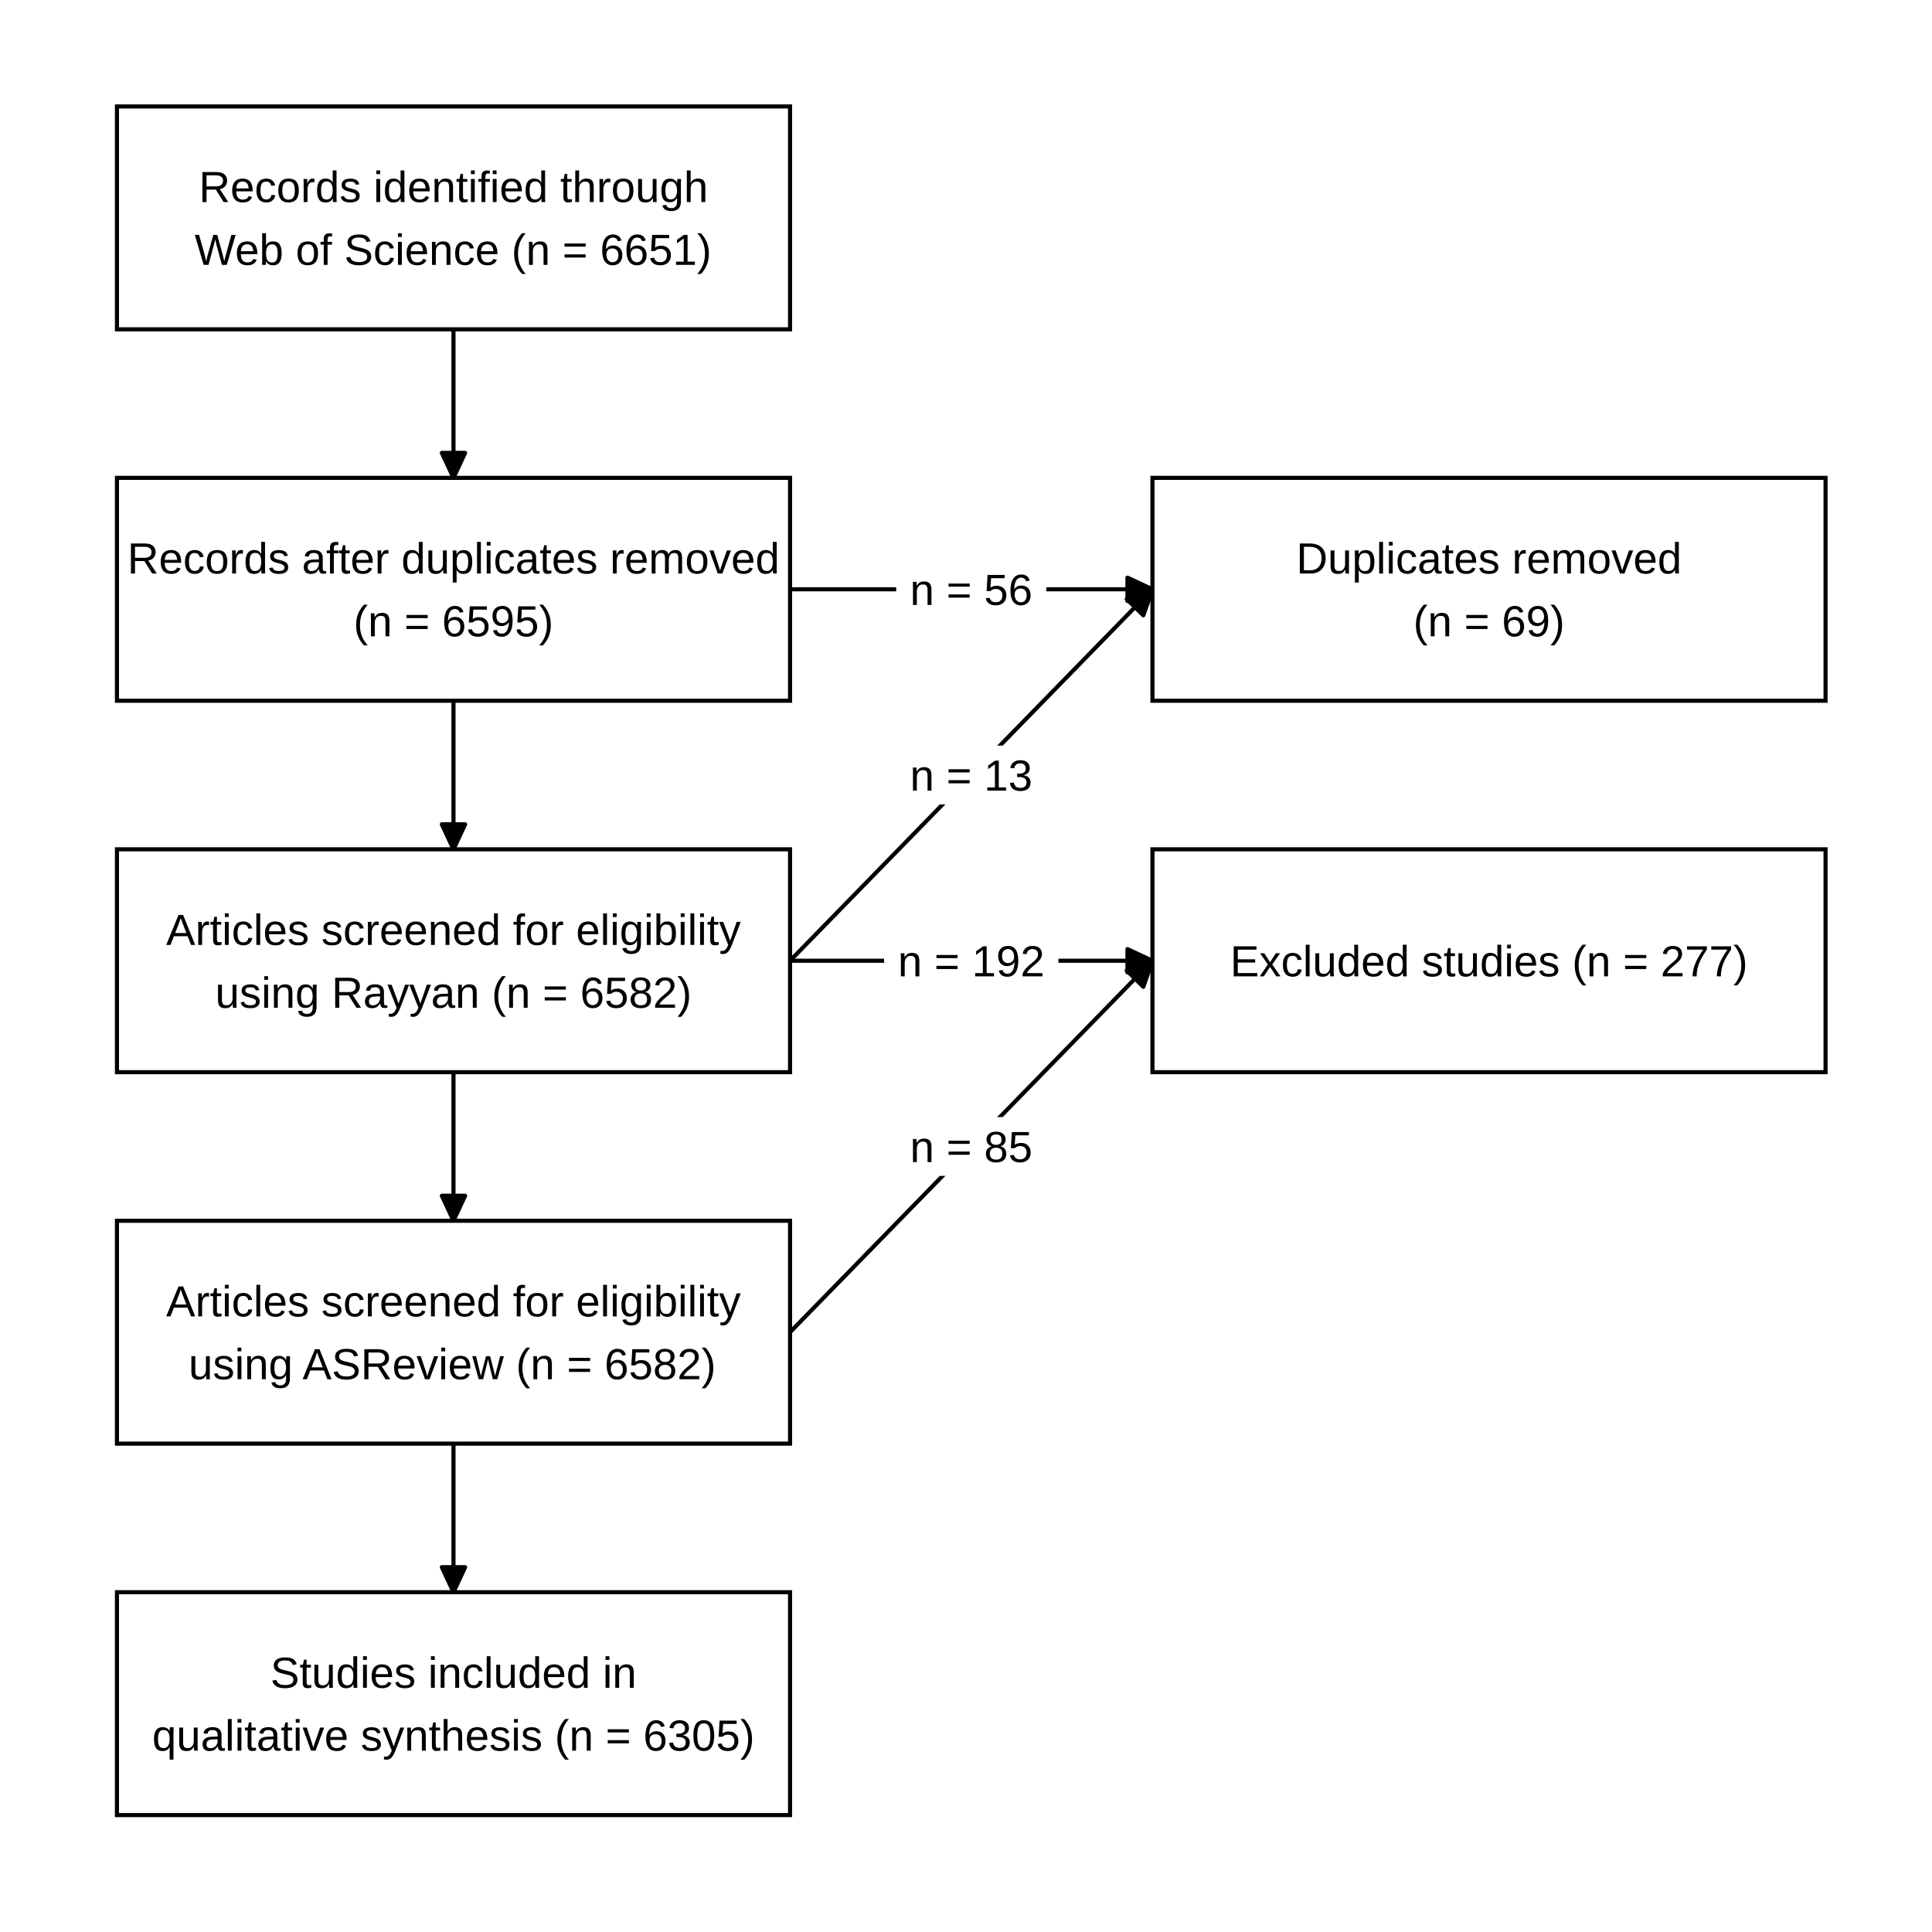
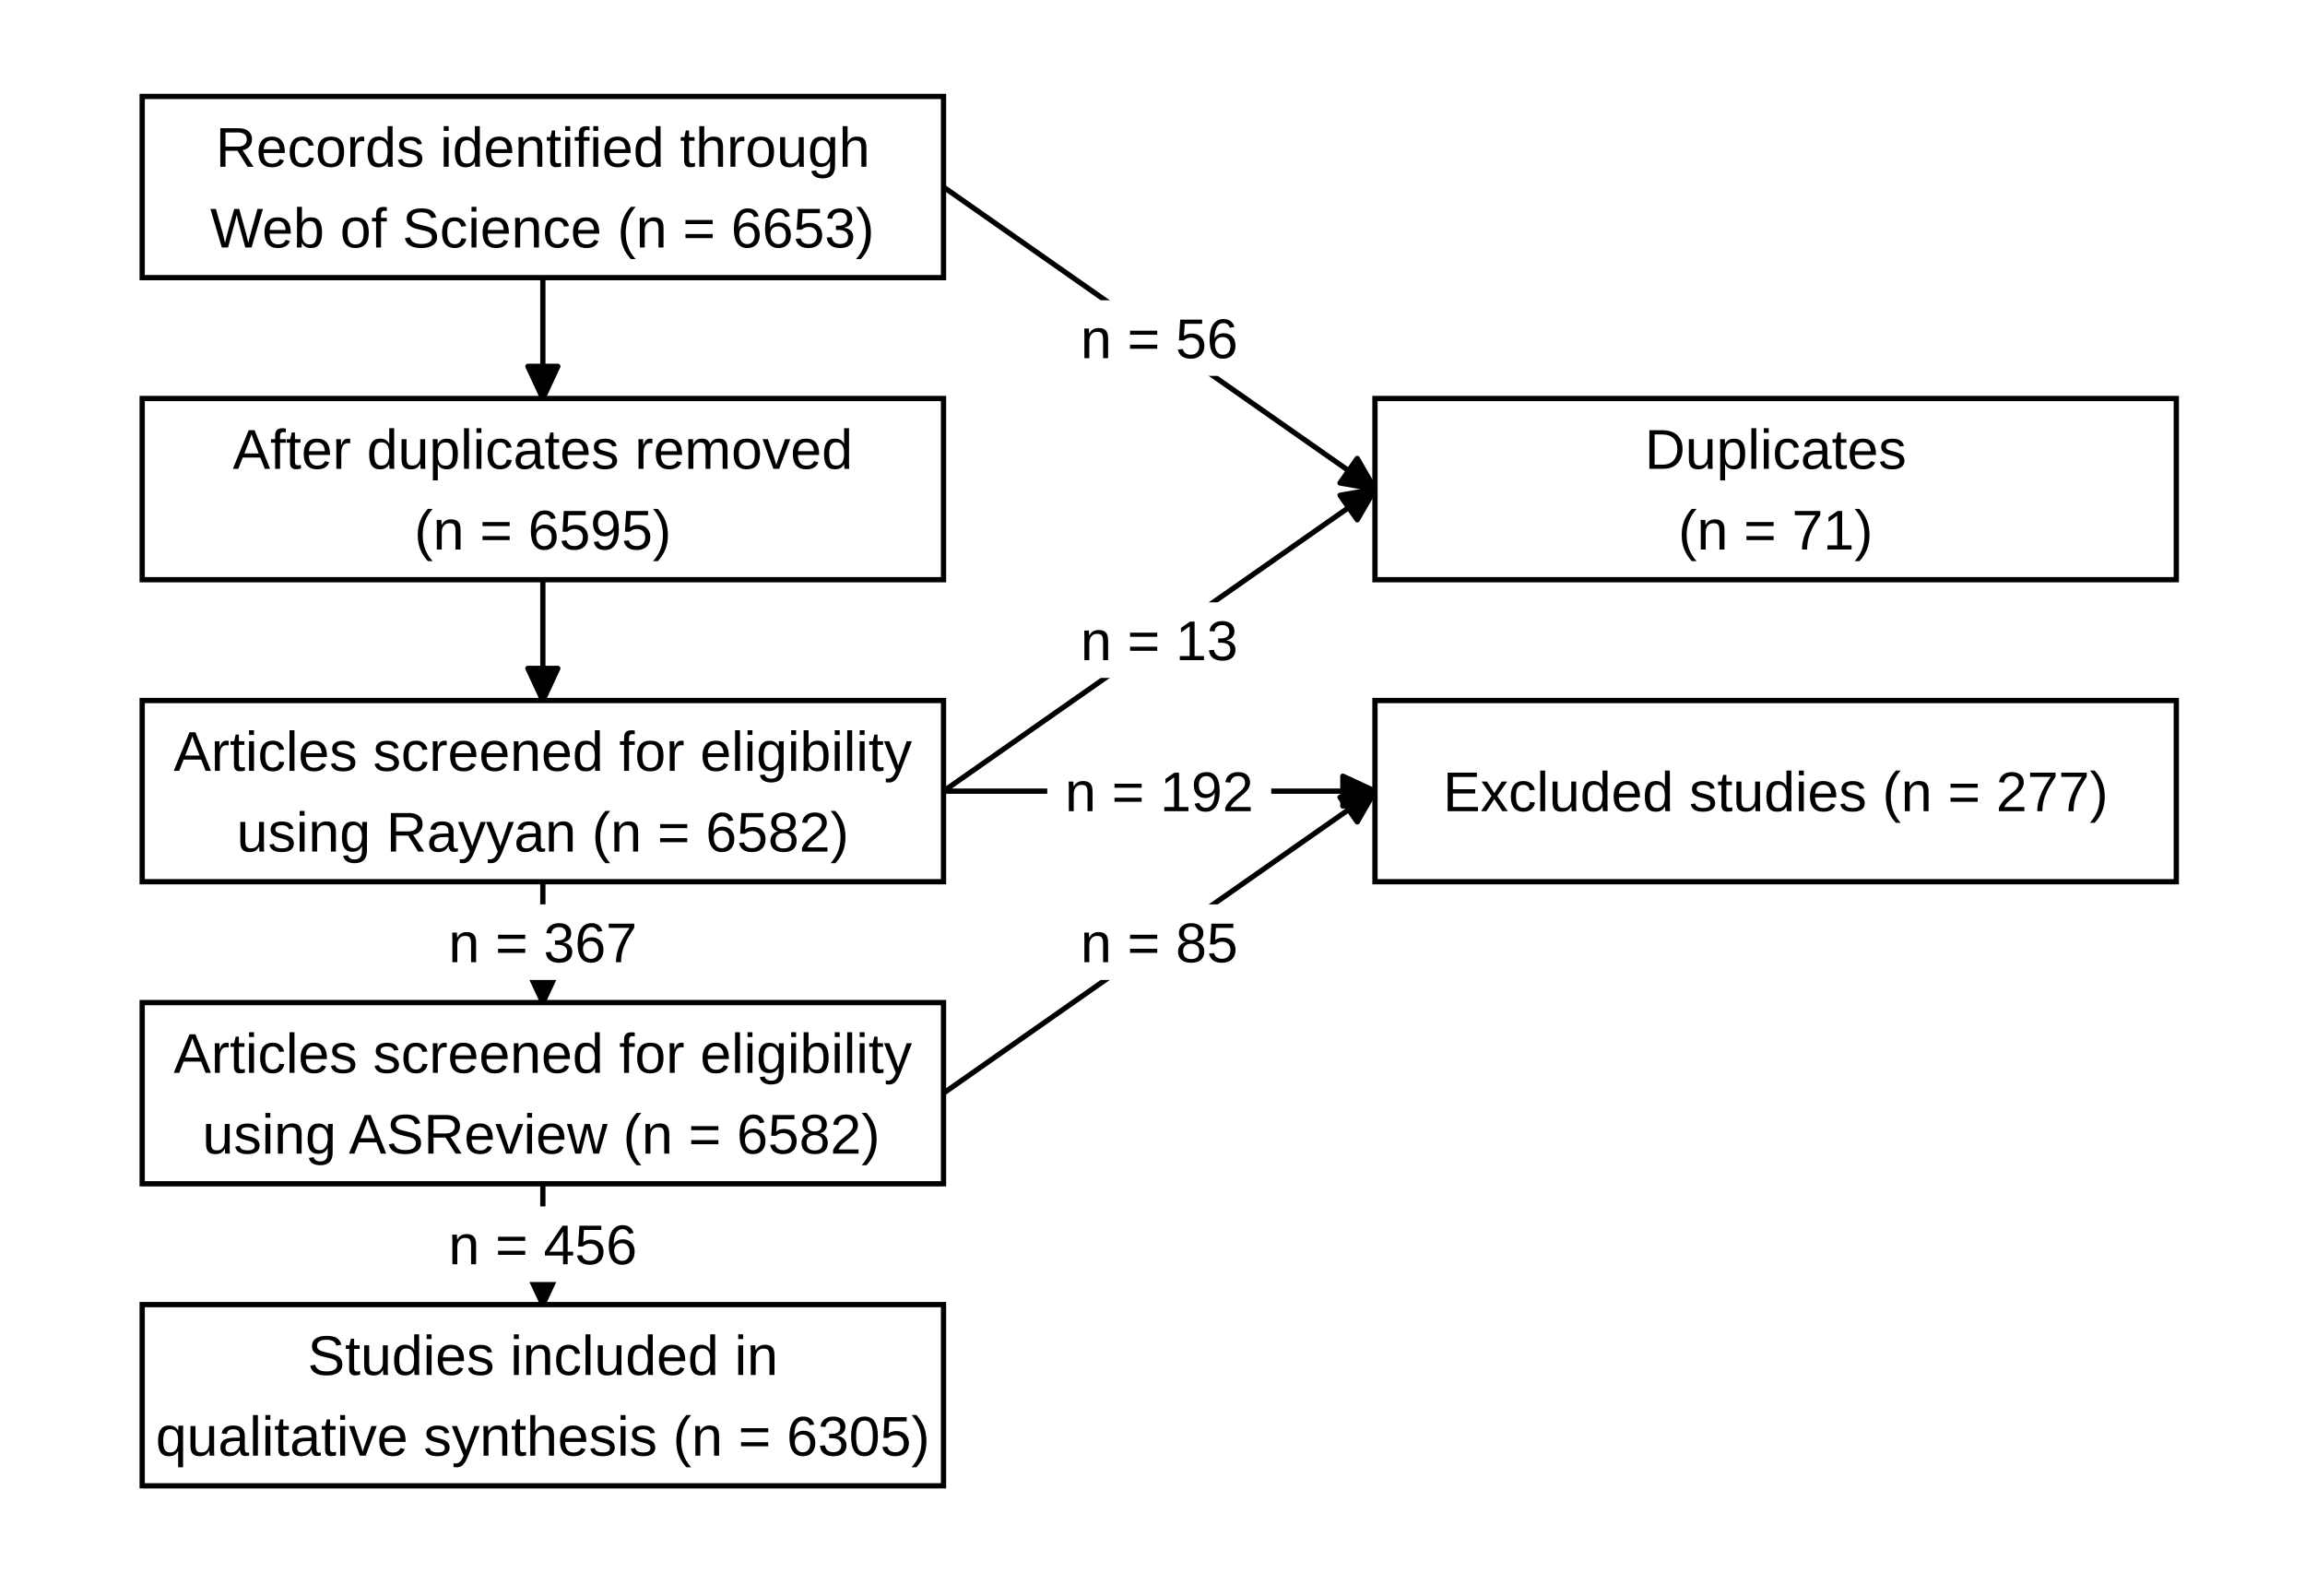
- <svg xmlns="http://www.w3.org/2000/svg" viewBox="0 0 504.00 504.00">
+ <svg xmlns="http://www.w3.org/2000/svg" viewBox="0 0 468.00 324.00">
  <defs>
    <style type="text/css">
    line, polyline, polygon, path, rect, circle {
      fill: none;
      stroke: #000000;
      stroke-linecap: round;
      stroke-linejoin: round;
      stroke-miterlimit: 10.00;
    }
  </style>
  </defs>
  <rect width="100%" height="100%" style="stroke: none; fill: #FFFFFF;" />
  <defs>
-     <clipPath id="cpOC4yMnw0OTguNTJ8NDk1Ljc4fDUuNDg=">
-       <rect x="8.22" y="5.48" width="490.30" height="490.30" />
+     <clipPath id="cpOC4yMnw0NjIuNTJ8MzE1Ljc4fDUuNDg=">
+       <rect x="8.22" y="5.48" width="454.30" height="310.30" />
    </clipPath>
  </defs>
-   <polyline points="118.30,85.90 118.30,105.28 118.30,124.66 " style="stroke-width: 1.07; stroke-linecap: butt;" clip-path="url(#cpOC4yMnw0OTguNTJ8NDk1Ljc4fDUuNDg=)" />
-   <polygon points="115.26,118.14 118.30,124.66 121.34,118.14 " style="stroke-width: 1.07; stroke-linecap: butt; fill: #000000;" clip-path="url(#cpOC4yMnw0OTguNTJ8NDk1Ljc4fDUuNDg=)" />
-   <polyline points="118.30,182.80 118.30,202.18 118.30,221.56 " style="stroke-width: 1.07; stroke-linecap: butt;" clip-path="url(#cpOC4yMnw0OTguNTJ8NDk1Ljc4fDUuNDg=)" />
-   <polygon points="115.26,215.04 118.30,221.56 121.34,215.04 " style="stroke-width: 1.07; stroke-linecap: butt; fill: #000000;" clip-path="url(#cpOC4yMnw0OTguNTJ8NDk1Ljc4fDUuNDg=)" />
-   <polyline points="118.30,279.70 118.30,299.08 118.30,318.46 " style="stroke-width: 1.07; stroke-linecap: butt;" clip-path="url(#cpOC4yMnw0OTguNTJ8NDk1Ljc4fDUuNDg=)" />
-   <polygon points="115.26,311.93 118.30,318.46 121.34,311.93 " style="stroke-width: 1.07; stroke-linecap: butt; fill: #000000;" clip-path="url(#cpOC4yMnw0OTguNTJ8NDk1Ljc4fDUuNDg=)" />
-   <polyline points="118.30,376.60 118.30,395.98 118.30,415.36 " style="stroke-width: 1.07; stroke-linecap: butt;" clip-path="url(#cpOC4yMnw0OTguNTJ8NDk1Ljc4fDUuNDg=)" />
-   <polygon points="115.26,408.83 118.30,415.36 121.34,408.83 " style="stroke-width: 1.07; stroke-linecap: butt; fill: #000000;" clip-path="url(#cpOC4yMnw0OTguNTJ8NDk1Ljc4fDUuNDg=)" />
-   <polyline points="206.10,153.73 253.37,153.73 300.64,153.73 " style="stroke-width: 1.07; stroke-linecap: butt;" clip-path="url(#cpOC4yMnw0OTguNTJ8NDk1Ljc4fDUuNDg=)" />
-   <polygon points="294.12,156.78 300.64,153.73 294.12,150.69 " style="stroke-width: 1.07; stroke-linecap: butt; fill: #000000;" clip-path="url(#cpOC4yMnw0OTguNTJ8NDk1Ljc4fDUuNDg=)" />
-   <polyline points="206.10,250.63 253.37,202.18 300.64,153.73 " style="stroke-width: 1.07; stroke-linecap: butt;" clip-path="url(#cpOC4yMnw0OTguNTJ8NDk1Ljc4fDUuNDg=)" />
-   <polygon points="298.26,160.53 300.64,153.73 293.91,156.28 " style="stroke-width: 1.07; stroke-linecap: butt; fill: #000000;" clip-path="url(#cpOC4yMnw0OTguNTJ8NDk1Ljc4fDUuNDg=)" />
-   <polyline points="206.10,250.63 253.37,250.63 300.64,250.63 " style="stroke-width: 1.07; stroke-linecap: butt;" clip-path="url(#cpOC4yMnw0OTguNTJ8NDk1Ljc4fDUuNDg=)" />
-   <polygon points="294.12,253.67 300.64,250.63 294.12,247.59 " style="stroke-width: 1.07; stroke-linecap: butt; fill: #000000;" clip-path="url(#cpOC4yMnw0OTguNTJ8NDk1Ljc4fDUuNDg=)" />
-   <polyline points="206.10,347.53 253.37,299.08 300.64,250.63 " style="stroke-width: 1.07; stroke-linecap: butt;" clip-path="url(#cpOC4yMnw0OTguNTJ8NDk1Ljc4fDUuNDg=)" />
-   <polygon points="298.26,257.43 300.64,250.63 293.91,253.18 " style="stroke-width: 1.07; stroke-linecap: butt; fill: #000000;" clip-path="url(#cpOC4yMnw0OTguNTJ8NDk1Ljc4fDUuNDg=)" />
-   <polygon points="235.95,161.41 270.79,161.41 270.70,161.40 271.05,161.39 271.39,161.32 271.72,161.20 272.02,161.02 272.29,160.80 272.52,160.54 272.70,160.25 272.84,159.93 272.92,159.59 272.95,159.25 272.95,159.25 272.95,148.22 272.95,148.22 272.92,147.87 272.84,147.54 272.70,147.22 272.52,146.92 272.29,146.66 272.02,146.44 271.72,146.27 271.39,146.14 271.05,146.07 270.79,146.06 235.95,146.06 236.21,146.07 235.86,146.06 235.52,146.10 235.18,146.20 234.87,146.35 234.58,146.55 234.33,146.79 234.12,147.06 233.96,147.37 233.85,147.70 233.80,148.05 233.79,148.22 233.79,159.25 233.80,159.07 233.80,159.42 233.85,159.76 233.96,160.09 234.12,160.40 234.33,160.68 234.58,160.92 234.87,161.12 235.18,161.27 235.52,161.36 235.86,161.40 " style="stroke-width: nan; stroke: none; fill: #FFFFFF;" clip-path="url(#cpOC4yMnw0OTguNTJ8NDk1Ljc4fDUuNDg=)" />
-   <g clip-path="url(#cpOC4yMnw0OTguNTJ8NDk1Ljc4fDUuNDg=)">
-     <text x="237.39" y="157.81" style="font-size: 11.38px; font-family: Arial;" textLength="31.96px" lengthAdjust="spacingAndGlyphs">n = 56</text>
+   <polyline points="110.22,56.38 110.22,68.64 110.22,80.91 " style="stroke-width: 1.07; stroke-linecap: butt;" clip-path="url(#cpOC4yMnw0NjIuNTJ8MzE1Ljc4fDUuNDg=)" />
+   <polygon points="107.18,74.38 110.22,80.91 113.26,74.38 " style="stroke-width: 1.07; stroke-linecap: butt; fill: #000000;" clip-path="url(#cpOC4yMnw0NjIuNTJ8MzE1Ljc4fDUuNDg=)" />
+   <polyline points="110.22,117.70 110.22,129.97 110.22,142.23 " style="stroke-width: 1.07; stroke-linecap: butt;" clip-path="url(#cpOC4yMnw0NjIuNTJ8MzE1Ljc4fDUuNDg=)" />
+   <polygon points="107.18,135.71 110.22,142.23 113.26,135.71 " style="stroke-width: 1.07; stroke-linecap: butt; fill: #000000;" clip-path="url(#cpOC4yMnw0NjIuNTJ8MzE1Ljc4fDUuNDg=)" />
+   <polyline points="110.22,179.03 110.22,191.29 110.22,203.56 " style="stroke-width: 1.07; stroke-linecap: butt;" clip-path="url(#cpOC4yMnw0NjIuNTJ8MzE1Ljc4fDUuNDg=)" />
+   <polygon points="107.18,197.03 110.22,203.56 113.26,197.03 " style="stroke-width: 1.07; stroke-linecap: butt; fill: #000000;" clip-path="url(#cpOC4yMnw0NjIuNTJ8MzE1Ljc4fDUuNDg=)" />
+   <polyline points="110.22,240.35 110.22,252.62 110.22,264.88 " style="stroke-width: 1.07; stroke-linecap: butt;" clip-path="url(#cpOC4yMnw0NjIuNTJ8MzE1Ljc4fDUuNDg=)" />
+   <polygon points="107.18,258.36 110.22,264.88 113.26,258.36 " style="stroke-width: 1.07; stroke-linecap: butt; fill: #000000;" clip-path="url(#cpOC4yMnw0NjIuNTJ8MzE1Ljc4fDUuNDg=)" />
+   <polyline points="191.57,37.98 235.37,68.64 279.17,99.31 " style="stroke-width: 1.07; stroke-linecap: butt;" clip-path="url(#cpOC4yMnw0NjIuNTJ8MzE1Ljc4fDUuNDg=)" />
+   <polygon points="272.08,98.06 279.17,99.31 275.57,93.07 " style="stroke-width: 1.07; stroke-linecap: butt; fill: #000000;" clip-path="url(#cpOC4yMnw0NjIuNTJ8MzE1Ljc4fDUuNDg=)" />
+   <polyline points="191.57,160.63 235.37,129.97 279.17,99.31 " style="stroke-width: 1.07; stroke-linecap: butt;" clip-path="url(#cpOC4yMnw0NjIuNTJ8MzE1Ljc4fDUuNDg=)" />
+   <polygon points="275.57,105.54 279.17,99.31 272.08,100.56 " style="stroke-width: 1.07; stroke-linecap: butt; fill: #000000;" clip-path="url(#cpOC4yMnw0NjIuNTJ8MzE1Ljc4fDUuNDg=)" />
+   <polyline points="191.57,160.63 235.37,160.63 279.17,160.63 " style="stroke-width: 1.07; stroke-linecap: butt;" clip-path="url(#cpOC4yMnw0NjIuNTJ8MzE1Ljc4fDUuNDg=)" />
+   <polygon points="272.65,163.67 279.17,160.63 272.65,157.59 " style="stroke-width: 1.07; stroke-linecap: butt; fill: #000000;" clip-path="url(#cpOC4yMnw0NjIuNTJ8MzE1Ljc4fDUuNDg=)" />
+   <polyline points="191.57,221.95 235.37,191.29 279.17,160.63 " style="stroke-width: 1.07; stroke-linecap: butt;" clip-path="url(#cpOC4yMnw0NjIuNTJ8MzE1Ljc4fDUuNDg=)" />
+   <polygon points="275.57,166.87 279.17,160.63 272.08,161.88 " style="stroke-width: 1.07; stroke-linecap: butt; fill: #000000;" clip-path="url(#cpOC4yMnw0NjIuNTJ8MzE1Ljc4fDUuNDg=)" />
+   <polygon points="89.63,198.97 130.80,198.97 130.72,198.96 131.06,198.95 131.40,198.88 131.73,198.76 132.03,198.58 132.30,198.36 132.53,198.10 132.72,197.81 132.85,197.49 132.93,197.15 132.96,196.81 132.96,196.81 132.96,185.78 132.96,185.78 132.93,185.43 132.85,185.09 132.72,184.78 132.53,184.48 132.30,184.22 132.03,184.00 131.73,183.83 131.40,183.70 131.06,183.63 130.80,183.62 89.63,183.62 89.89,183.63 89.55,183.62 89.20,183.66 88.87,183.76 88.55,183.91 88.27,184.11 88.02,184.35 87.81,184.62 87.65,184.93 87.54,185.26 87.48,185.61 87.47,185.78 87.47,196.81 87.48,196.63 87.48,196.98 87.54,197.32 87.65,197.65 87.81,197.96 88.02,198.24 88.27,198.48 88.55,198.68 88.87,198.83 89.20,198.92 89.55,198.96 " style="stroke-width: nan; stroke: none; fill: #FFFFFF;" clip-path="url(#cpOC4yMnw0NjIuNTJ8MzE1Ljc4fDUuNDg=)" />
+   <g clip-path="url(#cpOC4yMnw0NjIuNTJ8MzE1Ljc4fDUuNDg=)">
+     <text x="91.07" y="195.37" style="font-size: 11.38px; font-family: Arial;" textLength="38.29px" lengthAdjust="spacingAndGlyphs">n = 367</text>
  </g>
-   <polygon points="235.95,209.85 270.79,209.85 270.70,209.85 271.05,209.84 271.39,209.77 271.72,209.65 272.02,209.47 272.29,209.25 272.52,208.99 272.70,208.70 272.84,208.38 272.92,208.04 272.95,207.69 272.95,207.69 272.95,196.67 272.95,196.67 272.92,196.32 272.84,195.98 272.70,195.66 272.52,195.37 272.29,195.11 272.02,194.89 271.72,194.72 271.39,194.59 271.05,194.52 270.79,194.51 235.95,194.51 236.21,194.52 235.86,194.51 235.52,194.55 235.18,194.65 234.87,194.80 234.58,194.99 234.33,195.24 234.12,195.51 233.96,195.82 233.85,196.15 233.80,196.49 233.79,196.67 233.79,207.69 233.80,207.52 233.80,207.87 233.85,208.21 233.96,208.54 234.12,208.85 234.33,209.13 234.58,209.37 234.87,209.57 235.18,209.71 235.52,209.81 235.86,209.85 " style="stroke-width: nan; stroke: none; fill: #FFFFFF;" clip-path="url(#cpOC4yMnw0OTguNTJ8NDk1Ljc4fDUuNDg=)" />
-   <g clip-path="url(#cpOC4yMnw0OTguNTJ8NDk1Ljc4fDUuNDg=)">
-     <text x="237.39" y="206.25" style="font-size: 11.38px; font-family: Arial;" textLength="31.96px" lengthAdjust="spacingAndGlyphs">n = 13</text>
+   <polygon points="89.63,260.29 130.80,260.29 130.72,260.29 131.06,260.27 131.40,260.20 131.73,260.08 132.03,259.91 132.30,259.69 132.53,259.43 132.72,259.13 132.85,258.81 132.93,258.48 132.96,258.13 132.96,258.13 132.96,247.10 132.96,247.10 132.93,246.76 132.85,246.42 132.72,246.10 132.53,245.81 132.30,245.55 132.03,245.33 131.73,245.15 131.40,245.03 131.06,244.96 130.80,244.94 89.63,244.94 89.89,244.96 89.55,244.95 89.20,244.99 88.87,245.08 88.55,245.23 88.27,245.43 88.02,245.67 87.81,245.95 87.65,246.26 87.54,246.59 87.48,246.93 87.47,247.10 87.47,258.13 87.48,257.96 87.48,258.30 87.54,258.65 87.65,258.98 87.81,259.28 88.02,259.56 88.27,259.80 88.55,260.00 88.87,260.15 89.20,260.25 89.55,260.29 " style="stroke-width: nan; stroke: none; fill: #FFFFFF;" clip-path="url(#cpOC4yMnw0NjIuNTJ8MzE1Ljc4fDUuNDg=)" />
+   <g clip-path="url(#cpOC4yMnw0NjIuNTJ8MzE1Ljc4fDUuNDg=)">
+     <text x="91.07" y="256.69" style="font-size: 11.38px; font-family: Arial;" textLength="38.29px" lengthAdjust="spacingAndGlyphs">n = 456</text>
  </g>
-   <polygon points="232.79,258.30 273.95,258.30 273.87,258.30 274.21,258.29 274.56,258.22 274.88,258.10 275.18,257.92 275.45,257.70 275.68,257.44 275.87,257.15 276.00,256.83 276.09,256.49 276.11,256.14 276.11,256.14 276.11,245.12 276.11,245.12 276.09,244.77 276.00,244.43 275.87,244.11 275.68,243.82 275.45,243.56 275.18,243.34 274.88,243.17 274.56,243.04 274.21,242.97 273.95,242.96 232.79,242.96 233.05,242.97 232.70,242.96 232.35,243.00 232.02,243.10 231.71,243.25 231.42,243.44 231.17,243.68 230.96,243.96 230.80,244.27 230.69,244.60 230.63,244.94 230.63,245.12 230.63,256.14 230.63,255.97 230.63,256.32 230.69,256.66 230.80,256.99 230.96,257.30 231.17,257.58 231.42,257.82 231.71,258.01 232.02,258.16 232.35,258.26 232.70,258.30 " style="stroke-width: nan; stroke: none; fill: #FFFFFF;" clip-path="url(#cpOC4yMnw0OTguNTJ8NDk1Ljc4fDUuNDg=)" />
-   <g clip-path="url(#cpOC4yMnw0OTguNTJ8NDk1Ljc4fDUuNDg=)">
-     <text x="234.23" y="254.70" style="font-size: 11.38px; font-family: Arial;" textLength="38.29px" lengthAdjust="spacingAndGlyphs">n = 192</text>
+   <polygon points="217.95,76.32 252.79,76.32 252.70,76.32 253.05,76.30 253.39,76.23 253.72,76.11 254.02,75.93 254.29,75.71 254.52,75.45 254.70,75.16 254.84,74.84 254.92,74.50 254.95,74.16 254.95,74.16 254.95,63.13 254.95,63.13 254.92,62.78 254.84,62.45 254.70,62.13 254.52,61.83 254.29,61.57 254.02,61.35 253.72,61.18 253.39,61.06 253.05,60.99 252.79,60.97 217.95,60.97 218.21,60.99 217.86,60.97 217.52,61.01 217.18,61.11 216.87,61.26 216.58,61.46 216.33,61.70 216.12,61.98 215.96,62.28 215.85,62.61 215.80,62.96 215.79,63.13 215.79,74.16 215.80,73.98 215.80,74.33 215.85,74.67 215.96,75.00 216.12,75.31 216.33,75.59 216.58,75.83 216.87,76.03 217.18,76.18 217.52,76.27 217.86,76.32 " style="stroke-width: nan; stroke: none; fill: #FFFFFF;" clip-path="url(#cpOC4yMnw0NjIuNTJ8MzE1Ljc4fDUuNDg=)" />
+   <g clip-path="url(#cpOC4yMnw0NjIuNTJ8MzE1Ljc4fDUuNDg=)">
+     <text x="219.39" y="72.72" style="font-size: 11.38px; font-family: Arial;" textLength="31.96px" lengthAdjust="spacingAndGlyphs">n = 56</text>
  </g>
-   <polygon points="235.95,306.75 270.79,306.75 270.70,306.75 271.05,306.74 271.39,306.67 271.72,306.54 272.02,306.37 272.29,306.15 272.52,305.89 272.70,305.60 272.84,305.28 272.92,304.94 272.95,304.59 272.95,304.59 272.95,293.57 272.95,293.57 272.92,293.22 272.84,292.88 272.70,292.56 272.52,292.27 272.29,292.01 272.02,291.79 271.72,291.61 271.39,291.49 271.05,291.42 270.79,291.41 235.95,291.41 236.21,291.42 235.86,291.41 235.52,291.45 235.18,291.55 234.87,291.69 234.58,291.89 234.33,292.13 234.12,292.41 233.96,292.72 233.85,293.05 233.80,293.39 233.79,293.57 233.79,304.59 233.80,304.42 233.80,304.77 233.85,305.11 233.96,305.44 234.12,305.75 234.33,306.02 234.58,306.27 234.87,306.46 235.18,306.61 235.52,306.71 235.86,306.75 " style="stroke-width: nan; stroke: none; fill: #FFFFFF;" clip-path="url(#cpOC4yMnw0OTguNTJ8NDk1Ljc4fDUuNDg=)" />
-   <g clip-path="url(#cpOC4yMnw0OTguNTJ8NDk1Ljc4fDUuNDg=)">
-     <text x="237.39" y="303.15" style="font-size: 11.38px; font-family: Arial;" textLength="31.96px" lengthAdjust="spacingAndGlyphs">n = 85</text>
+   <polygon points="217.95,137.64 252.79,137.64 252.70,137.64 253.05,137.63 253.39,137.56 253.72,137.43 254.02,137.26 254.29,137.04 254.52,136.78 254.70,136.49 254.84,136.17 254.92,135.83 254.95,135.48 254.95,135.48 254.95,124.45 254.95,124.45 254.92,124.11 254.84,123.77 254.70,123.45 254.52,123.16 254.29,122.90 254.02,122.68 253.72,122.50 253.39,122.38 253.05,122.31 252.79,122.29 217.95,122.29 218.21,122.31 217.86,122.30 217.52,122.34 217.18,122.43 216.87,122.58 216.58,122.78 216.33,123.02 216.12,123.30 215.96,123.61 215.85,123.94 215.80,124.28 215.79,124.45 215.79,135.48 215.80,135.31 215.80,135.66 215.85,136.00 215.96,136.33 216.12,136.64 216.33,136.91 216.58,137.15 216.87,137.35 217.18,137.50 217.52,137.60 217.86,137.64 " style="stroke-width: nan; stroke: none; fill: #FFFFFF;" clip-path="url(#cpOC4yMnw0NjIuNTJ8MzE1Ljc4fDUuNDg=)" />
+   <g clip-path="url(#cpOC4yMnw0NjIuNTJ8MzE1Ljc4fDUuNDg=)">
+     <text x="219.39" y="134.04" style="font-size: 11.38px; font-family: Arial;" textLength="31.96px" lengthAdjust="spacingAndGlyphs">n = 13</text>
  </g>
-   <rect x="30.51" y="318.46" width="175.59" height="58.14" style="stroke-width: 1.07; stroke-linecap: square; stroke-linejoin: miter; fill: #FFFFFF;" clip-path="url(#cpOC4yMnw0OTguNTJ8NDk1Ljc4fDUuNDg=)" />
-   <rect x="30.51" y="124.66" width="175.59" height="58.14" style="stroke-width: 1.07; stroke-linecap: square; stroke-linejoin: miter; fill: #FFFFFF;" clip-path="url(#cpOC4yMnw0OTguNTJ8NDk1Ljc4fDUuNDg=)" />
-   <rect x="300.64" y="124.66" width="175.59" height="58.14" style="stroke-width: 1.07; stroke-linecap: square; stroke-linejoin: miter; fill: #FFFFFF;" clip-path="url(#cpOC4yMnw0OTguNTJ8NDk1Ljc4fDUuNDg=)" />
-   <rect x="300.64" y="221.56" width="175.59" height="58.14" style="stroke-width: 1.07; stroke-linecap: square; stroke-linejoin: miter; fill: #FFFFFF;" clip-path="url(#cpOC4yMnw0OTguNTJ8NDk1Ljc4fDUuNDg=)" />
-   <rect x="30.51" y="415.36" width="175.59" height="58.14" style="stroke-width: 1.07; stroke-linecap: square; stroke-linejoin: miter; fill: #FFFFFF;" clip-path="url(#cpOC4yMnw0OTguNTJ8NDk1Ljc4fDUuNDg=)" />
-   <rect x="30.51" y="221.56" width="175.59" height="58.14" style="stroke-width: 1.07; stroke-linecap: square; stroke-linejoin: miter; fill: #FFFFFF;" clip-path="url(#cpOC4yMnw0OTguNTJ8NDk1Ljc4fDUuNDg=)" />
-   <rect x="30.51" y="27.77" width="175.59" height="58.14" style="stroke-width: 1.07; stroke-linecap: square; stroke-linejoin: miter; fill: #FFFFFF;" clip-path="url(#cpOC4yMnw0OTguNTJ8NDk1Ljc4fDUuNDg=)" />
-   <g clip-path="url(#cpOC4yMnw0OTguNTJ8NDk1Ljc4fDUuNDg=)">
-     <text x="43.35" y="343.41" style="font-size: 11.38px; font-family: Arial;" textLength="149.91px" lengthAdjust="spacingAndGlyphs">Articles screened for eligibility</text>
+   <polygon points="214.79,168.30 255.95,168.30 255.87,168.30 256.21,168.29 256.56,168.22 256.88,168.10 257.18,167.92 257.45,167.70 257.68,167.44 257.87,167.15 258.00,166.83 258.09,166.49 258.11,166.14 258.11,166.14 258.11,155.12 258.11,155.12 258.09,154.77 258.00,154.43 257.87,154.11 257.68,153.82 257.45,153.56 257.18,153.34 256.88,153.17 256.56,153.04 256.21,152.97 255.95,152.96 214.79,152.96 215.05,152.97 214.70,152.96 214.35,153.00 214.02,153.10 213.71,153.25 213.42,153.44 213.17,153.68 212.96,153.96 212.80,154.27 212.69,154.60 212.63,154.94 212.63,155.12 212.63,166.14 212.63,165.97 212.63,166.32 212.69,166.66 212.80,166.99 212.96,167.30 213.17,167.58 213.42,167.82 213.71,168.01 214.02,168.16 214.35,168.26 214.70,168.30 " style="stroke-width: nan; stroke: none; fill: #FFFFFF;" clip-path="url(#cpOC4yMnw0NjIuNTJ8MzE1Ljc4fDUuNDg=)" />
+   <g clip-path="url(#cpOC4yMnw0NjIuNTJ8MzE1Ljc4fDUuNDg=)">
+     <text x="216.23" y="164.70" style="font-size: 11.38px; font-family: Arial;" textLength="38.29px" lengthAdjust="spacingAndGlyphs">n = 192</text>
  </g>
-   <g clip-path="url(#cpOC4yMnw0OTguNTJ8NDk1Ljc4fDUuNDg=)">
-     <text x="49.19" y="359.80" style="font-size: 11.38px; font-family: Arial;" textLength="138.23px" lengthAdjust="spacingAndGlyphs">using ASReview (n = 6582)</text>
+   <polygon points="217.95,198.97 252.79,198.97 252.70,198.96 253.05,198.95 253.39,198.88 253.72,198.76 254.02,198.58 254.29,198.36 254.52,198.10 254.70,197.81 254.84,197.49 254.92,197.15 254.95,196.81 254.95,196.81 254.95,185.78 254.95,185.78 254.92,185.43 254.84,185.09 254.70,184.78 254.52,184.48 254.29,184.22 254.02,184.00 253.72,183.83 253.39,183.70 253.05,183.63 252.79,183.62 217.95,183.62 218.21,183.63 217.86,183.62 217.52,183.66 217.18,183.76 216.87,183.91 216.58,184.11 216.33,184.35 216.12,184.62 215.96,184.93 215.85,185.26 215.80,185.61 215.79,185.78 215.79,196.81 215.80,196.63 215.80,196.98 215.85,197.32 215.96,197.65 216.12,197.96 216.33,198.24 216.58,198.48 216.87,198.68 217.18,198.83 217.52,198.92 217.86,198.96 " style="stroke-width: nan; stroke: none; fill: #FFFFFF;" clip-path="url(#cpOC4yMnw0NjIuNTJ8MzE1Ljc4fDUuNDg=)" />
+   <g clip-path="url(#cpOC4yMnw0NjIuNTJ8MzE1Ljc4fDUuNDg=)">
+     <text x="219.39" y="195.37" style="font-size: 11.38px; font-family: Arial;" textLength="31.96px" lengthAdjust="spacingAndGlyphs">n = 85</text>
  </g>
-   <g clip-path="url(#cpOC4yMnw0OTguNTJ8NDk1Ljc4fDUuNDg=)">
-     <text x="33.22" y="149.61" style="font-size: 11.38px; font-family: Arial;" textLength="170.17px" lengthAdjust="spacingAndGlyphs">Records after duplicates removed</text>
+   <rect x="28.87" y="203.56" width="162.70" height="36.79" style="stroke-width: 1.07; stroke-linecap: square; stroke-linejoin: miter; fill: #FFFFFF;" clip-path="url(#cpOC4yMnw0NjIuNTJ8MzE1Ljc4fDUuNDg=)" />
+   <rect x="28.87" y="80.91" width="162.70" height="36.79" style="stroke-width: 1.07; stroke-linecap: square; stroke-linejoin: miter; fill: #FFFFFF;" clip-path="url(#cpOC4yMnw0NjIuNTJ8MzE1Ljc4fDUuNDg=)" />
+   <rect x="279.17" y="80.91" width="162.70" height="36.79" style="stroke-width: 1.07; stroke-linecap: square; stroke-linejoin: miter; fill: #FFFFFF;" clip-path="url(#cpOC4yMnw0NjIuNTJ8MzE1Ljc4fDUuNDg=)" />
+   <rect x="279.17" y="142.23" width="162.70" height="36.79" style="stroke-width: 1.07; stroke-linecap: square; stroke-linejoin: miter; fill: #FFFFFF;" clip-path="url(#cpOC4yMnw0NjIuNTJ8MzE1Ljc4fDUuNDg=)" />
+   <rect x="28.87" y="264.88" width="162.70" height="36.79" style="stroke-width: 1.07; stroke-linecap: square; stroke-linejoin: miter; fill: #FFFFFF;" clip-path="url(#cpOC4yMnw0NjIuNTJ8MzE1Ljc4fDUuNDg=)" />
+   <rect x="28.87" y="142.23" width="162.70" height="36.79" style="stroke-width: 1.07; stroke-linecap: square; stroke-linejoin: miter; fill: #FFFFFF;" clip-path="url(#cpOC4yMnw0NjIuNTJ8MzE1Ljc4fDUuNDg=)" />
+   <rect x="28.87" y="19.58" width="162.70" height="36.79" style="stroke-width: 1.07; stroke-linecap: square; stroke-linejoin: miter; fill: #FFFFFF;" clip-path="url(#cpOC4yMnw0NjIuNTJ8MzE1Ljc4fDUuNDg=)" />
+   <g clip-path="url(#cpOC4yMnw0NjIuNTJ8MzE1Ljc4fDUuNDg=)">
+     <text x="35.26" y="217.83" style="font-size: 11.38px; font-family: Arial;" textLength="149.91px" lengthAdjust="spacingAndGlyphs">Articles screened for eligibility</text>
  </g>
-   <g clip-path="url(#cpOC4yMnw0OTguNTJ8NDk1Ljc4fDUuNDg=)">
-     <text x="92.20" y="166.00" style="font-size: 11.38px; font-family: Arial;" textLength="52.20px" lengthAdjust="spacingAndGlyphs">(n = 6595)</text>
+   <g clip-path="url(#cpOC4yMnw0NjIuNTJ8MzE1Ljc4fDUuNDg=)">
+     <text x="41.10" y="234.22" style="font-size: 11.38px; font-family: Arial;" textLength="138.23px" lengthAdjust="spacingAndGlyphs">using ASReview (n = 6582)</text>
  </g>
-   <g clip-path="url(#cpOC4yMnw0OTguNTJ8NDk1Ljc4fDUuNDg=)">
-     <text x="338.15" y="149.61" style="font-size: 11.38px; font-family: Arial;" textLength="100.58px" lengthAdjust="spacingAndGlyphs">Duplicates removed</text>
+   <g clip-path="url(#cpOC4yMnw0NjIuNTJ8MzE1Ljc4fDUuNDg=)">
+     <text x="47.27" y="95.18" style="font-size: 11.38px; font-family: Arial;" textLength="125.89px" lengthAdjust="spacingAndGlyphs">After duplicates removed</text>
  </g>
-   <g clip-path="url(#cpOC4yMnw0OTguNTJ8NDk1Ljc4fDUuNDg=)">
-     <text x="368.67" y="166.00" style="font-size: 11.38px; font-family: Arial;" textLength="39.54px" lengthAdjust="spacingAndGlyphs">(n = 69)</text>
+   <g clip-path="url(#cpOC4yMnw0NjIuNTJ8MzE1Ljc4fDUuNDg=)">
+     <text x="84.12" y="111.57" style="font-size: 11.38px; font-family: Arial;" textLength="52.20px" lengthAdjust="spacingAndGlyphs">(n = 6595)</text>
  </g>
-   <g clip-path="url(#cpOC4yMnw0OTguNTJ8NDk1Ljc4fDUuNDg=)">
-     <text x="320.90" y="254.70" style="font-size: 11.38px; font-family: Arial;" textLength="135.07px" lengthAdjust="spacingAndGlyphs">Excluded studies (n = 277)</text>
+   <g clip-path="url(#cpOC4yMnw0NjIuNTJ8MzE1Ljc4fDUuNDg=)">
+     <text x="333.95" y="95.18" style="font-size: 11.38px; font-family: Arial;" textLength="53.14px" lengthAdjust="spacingAndGlyphs">Duplicates</text>
  </g>
-   <g clip-path="url(#cpOC4yMnw0OTguNTJ8NDk1Ljc4fDUuNDg=)">
-     <text x="70.53" y="440.30" style="font-size: 11.38px; font-family: Arial;" textLength="95.54px" lengthAdjust="spacingAndGlyphs">Studies included in</text>
+   <g clip-path="url(#cpOC4yMnw0NjIuNTJ8MzE1Ljc4fDUuNDg=)">
+     <text x="340.75" y="111.57" style="font-size: 11.38px; font-family: Arial;" textLength="39.54px" lengthAdjust="spacingAndGlyphs">(n = 71)</text>
  </g>
-   <g clip-path="url(#cpOC4yMnw0OTguNTJ8NDk1Ljc4fDUuNDg=)">
-     <text x="39.69" y="456.69" style="font-size: 11.38px; font-family: Arial;" textLength="157.21px" lengthAdjust="spacingAndGlyphs">qualitative synthesis (n = 6305)</text>
+   <g clip-path="url(#cpOC4yMnw0NjIuNTJ8MzE1Ljc4fDUuNDg=)">
+     <text x="292.99" y="164.70" style="font-size: 11.38px; font-family: Arial;" textLength="135.07px" lengthAdjust="spacingAndGlyphs">Excluded studies (n = 277)</text>
  </g>
-   <g clip-path="url(#cpOC4yMnw0OTguNTJ8NDk1Ljc4fDUuNDg=)">
-     <text x="43.35" y="246.51" style="font-size: 11.38px; font-family: Arial;" textLength="149.91px" lengthAdjust="spacingAndGlyphs">Articles screened for eligibility</text>
+   <g clip-path="url(#cpOC4yMnw0NjIuNTJ8MzE1Ljc4fDUuNDg=)">
+     <text x="62.45" y="279.16" style="font-size: 11.38px; font-family: Arial;" textLength="95.54px" lengthAdjust="spacingAndGlyphs">Studies included in</text>
  </g>
-   <g clip-path="url(#cpOC4yMnw0OTguNTJ8NDk1Ljc4fDUuNDg=)">
-     <text x="56.14" y="262.90" style="font-size: 11.38px; font-family: Arial;" textLength="124.32px" lengthAdjust="spacingAndGlyphs">using Rayyan (n = 6582)</text>
+   <g clip-path="url(#cpOC4yMnw0NjIuNTJ8MzE1Ljc4fDUuNDg=)">
+     <text x="31.61" y="295.55" style="font-size: 11.38px; font-family: Arial;" textLength="157.21px" lengthAdjust="spacingAndGlyphs">qualitative synthesis (n = 6305)</text>
  </g>
-   <g clip-path="url(#cpOC4yMnw0OTguNTJ8NDk1Ljc4fDUuNDg=)">
-     <text x="51.87" y="52.71" style="font-size: 11.38px; font-family: Arial;" textLength="132.86px" lengthAdjust="spacingAndGlyphs">Records identified through</text>
+   <g clip-path="url(#cpOC4yMnw0NjIuNTJ8MzE1Ljc4fDUuNDg=)">
+     <text x="35.26" y="156.51" style="font-size: 11.38px; font-family: Arial;" textLength="149.91px" lengthAdjust="spacingAndGlyphs">Articles screened for eligibility</text>
  </g>
-   <g clip-path="url(#cpOC4yMnw0OTguNTJ8NDk1Ljc4fDUuNDg=)">
-     <text x="50.77" y="69.10" style="font-size: 11.38px; font-family: Arial;" textLength="135.07px" lengthAdjust="spacingAndGlyphs">Web of Science (n = 6651)</text>
+   <g clip-path="url(#cpOC4yMnw0NjIuNTJ8MzE1Ljc4fDUuNDg=)">
+     <text x="48.06" y="172.90" style="font-size: 11.38px; font-family: Arial;" textLength="124.32px" lengthAdjust="spacingAndGlyphs">using Rayyan (n = 6582)</text>
+   </g>
+   <g clip-path="url(#cpOC4yMnw0NjIuNTJ8MzE1Ljc4fDUuNDg=)">
+     <text x="43.79" y="33.86" style="font-size: 11.38px; font-family: Arial;" textLength="132.86px" lengthAdjust="spacingAndGlyphs">Records identified through</text>
+   </g>
+   <g clip-path="url(#cpOC4yMnw0NjIuNTJ8MzE1Ljc4fDUuNDg=)">
+     <text x="42.68" y="50.25" style="font-size: 11.38px; font-family: Arial;" textLength="135.07px" lengthAdjust="spacingAndGlyphs">Web of Science (n = 6653)</text>
  </g>
  <defs>
-     <clipPath id="cpMC4wMHw1MDQuMDB8NTA0LjAwfDAuMDA=">
-       <rect x="0.00" y="0.00" width="504.00" height="504.00" />
+     <clipPath id="cpMC4wMHw0NjguMDB8MzI0LjAwfDAuMDA=">
+       <rect x="0.00" y="0.00" width="468.00" height="324.00" />
    </clipPath>
  </defs>
</svg>
